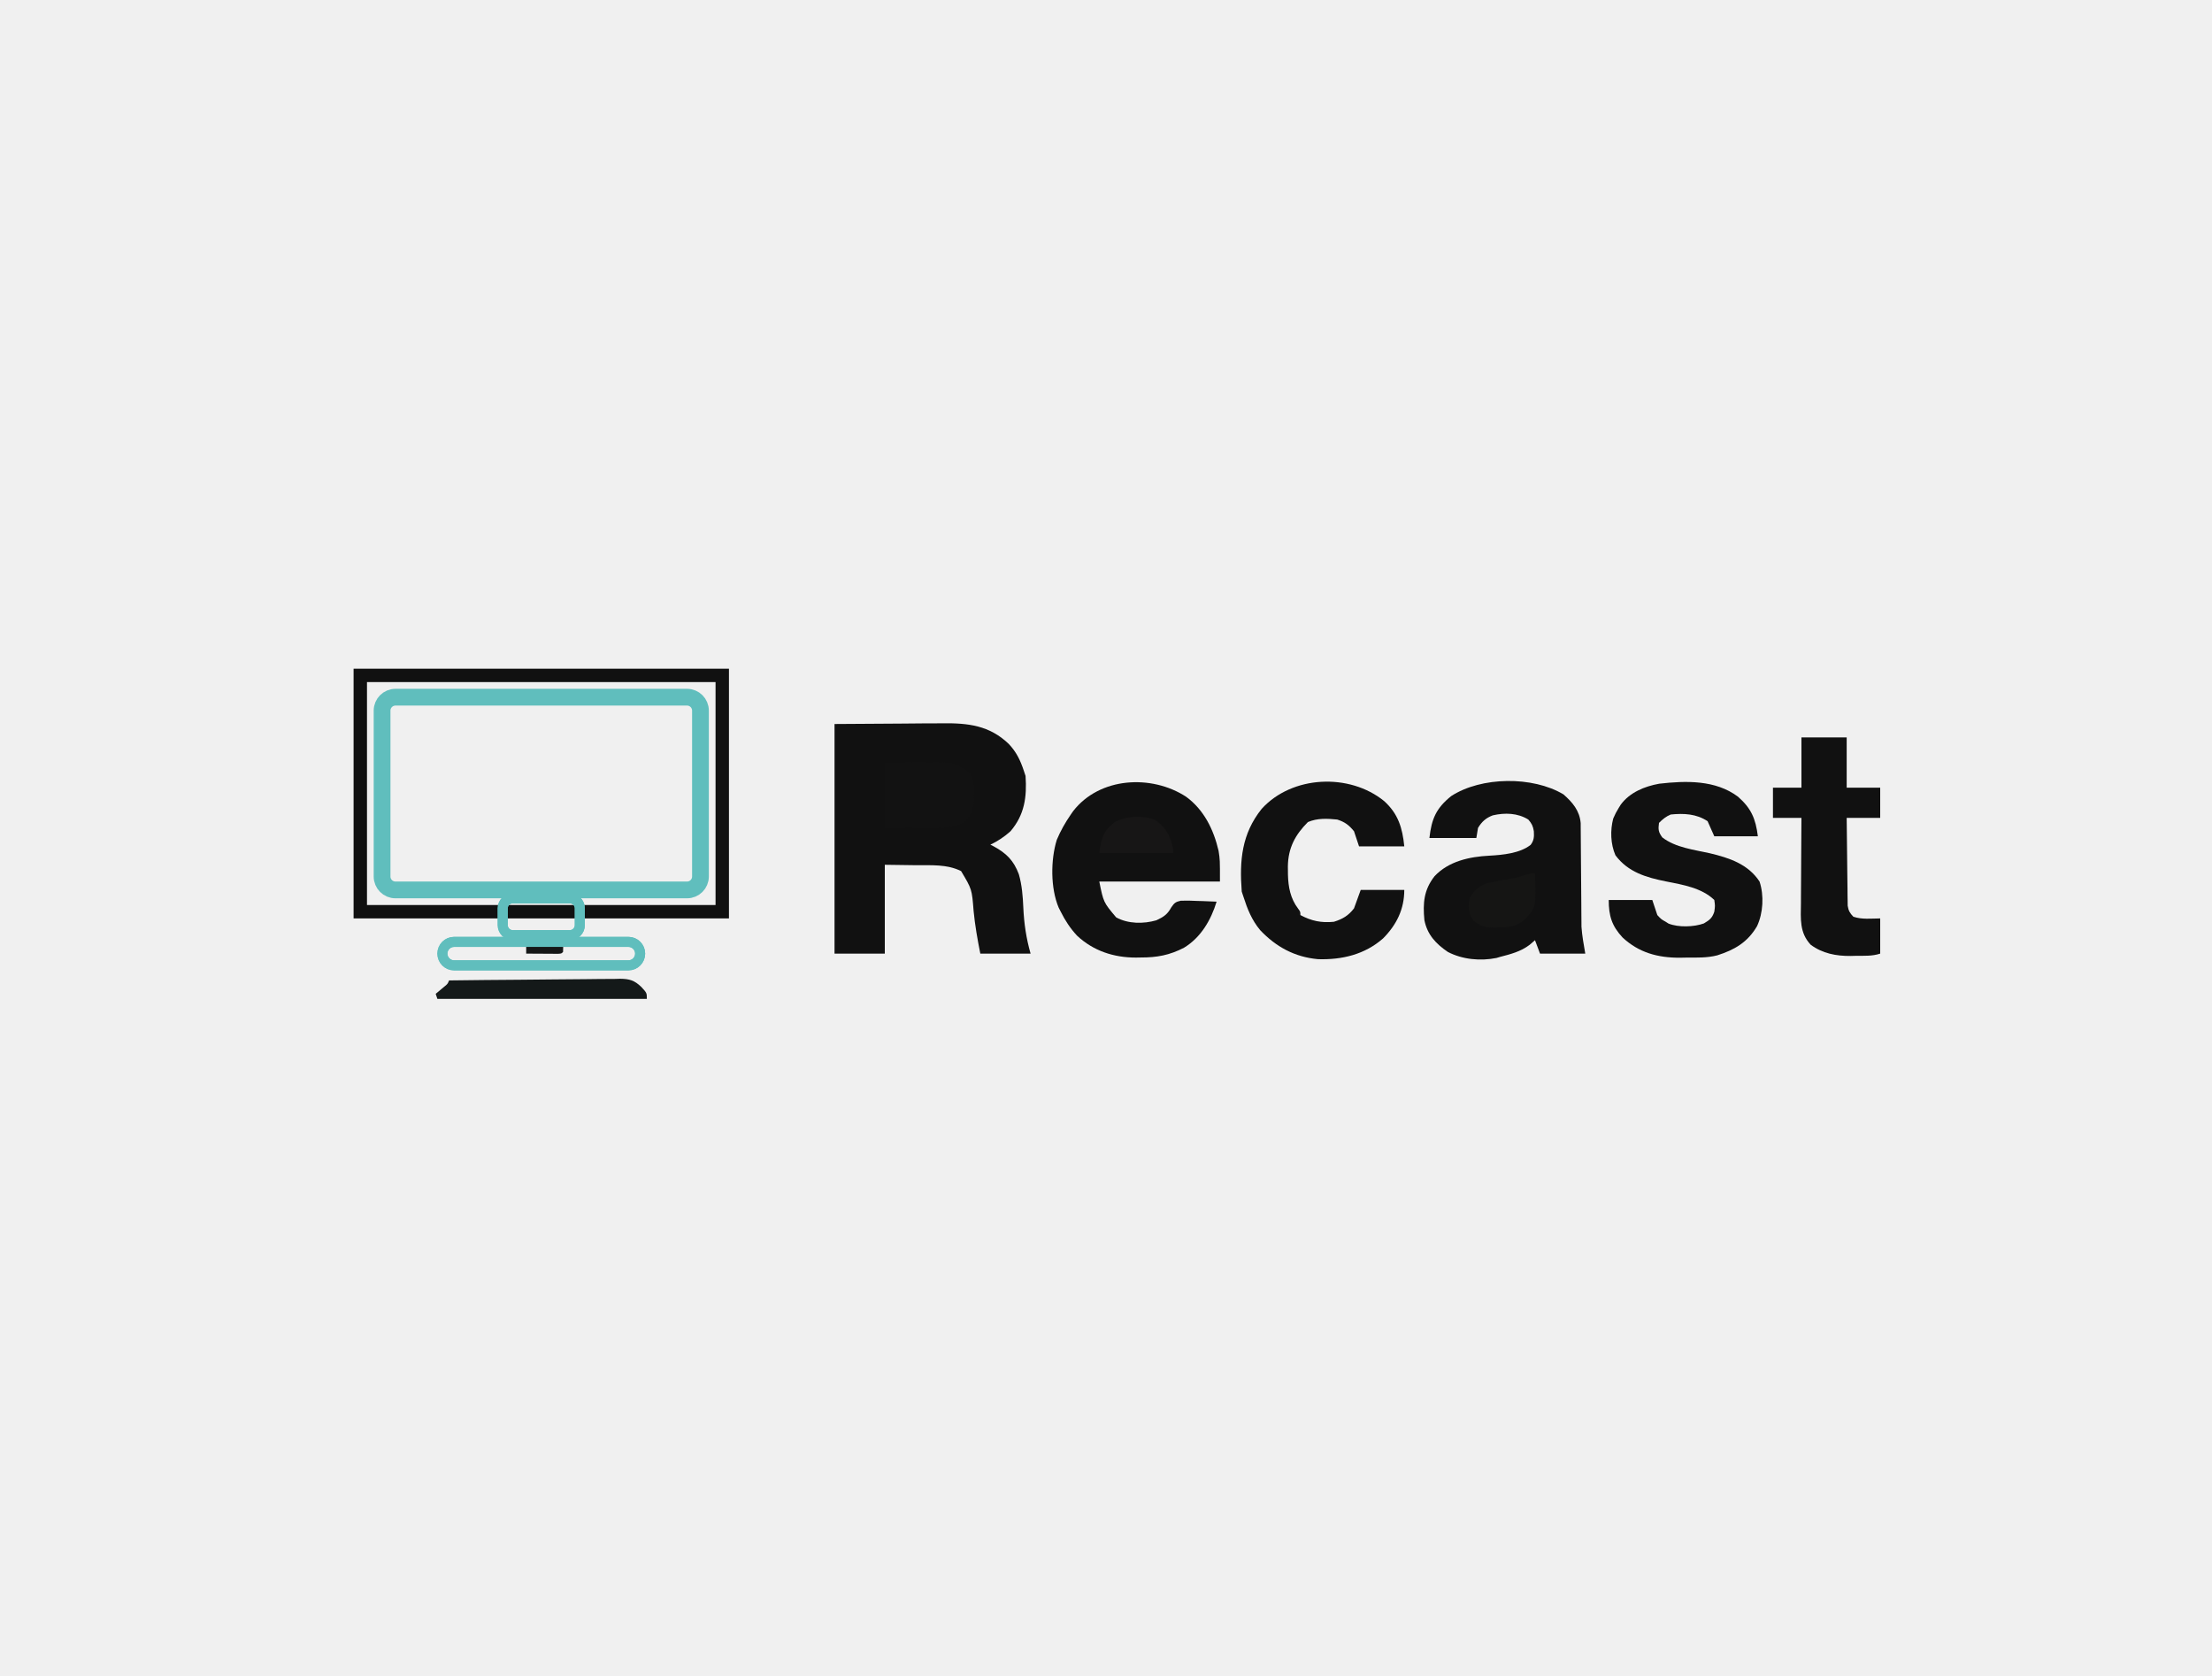
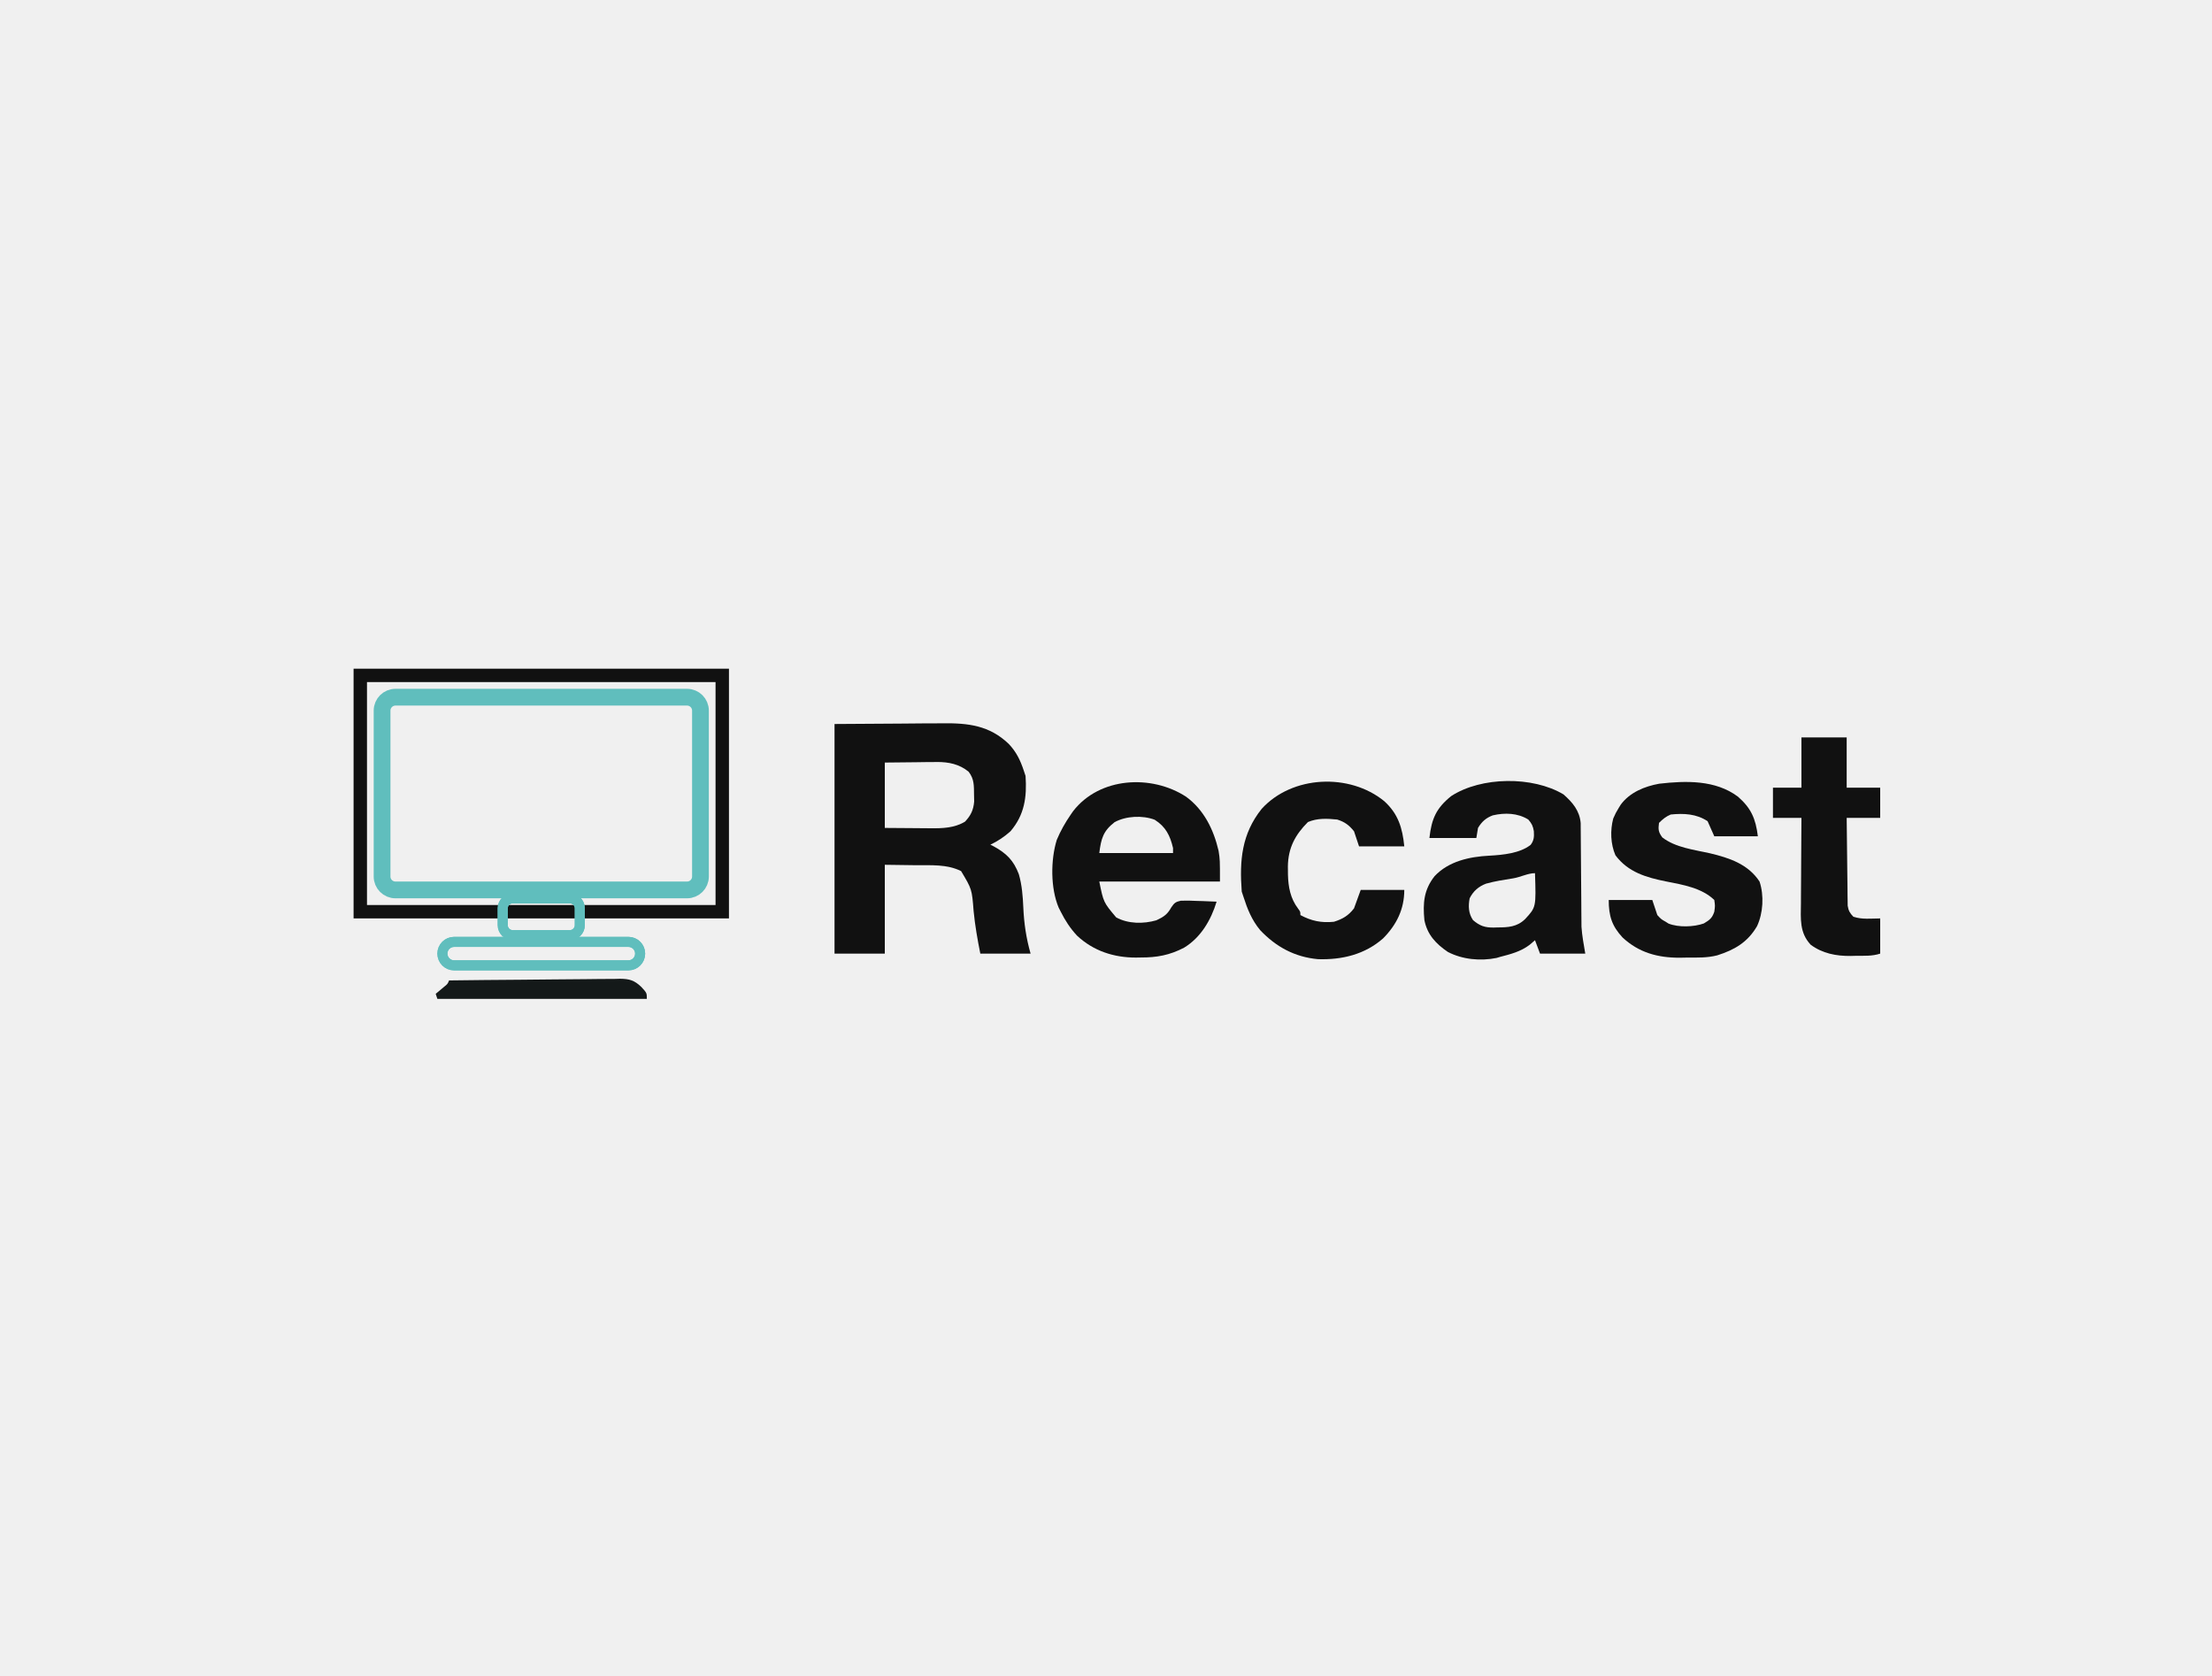
<svg xmlns="http://www.w3.org/2000/svg" version="1.1" width="1320" height="1000">
+   <defs>
+     <mask id="letter-cutouts" maskUnits="userSpaceOnUse">
+       <rect x="0" y="0" width="1320" height="1000" fill="white" />
+       <path d="M0 0 C9.127 -0.093 9.127 -0.093 18.438 -0.188 C20.339 -0.215 22.241 -0.242 24.201 -0.27 C25.737 -0.279 27.273 -0.287 28.809 -0.293 C29.583 -0.308 30.357 -0.324 31.155 -0.339 C38.196 -0.343 44.458 0.935 50 5.438 C53.428 9.829 53.184 13.882 53.25 19.375 C53.276 20.661 53.302 21.948 53.328 23.273 C52.884 28.32 51.337 31.584 47.875 35.25 C41.624 39.055 34.406 39.295 27.246 39.195 C26.547 39.193 25.849 39.191 25.129 39.189 C22.565 39.179 20.001 39.151 17.438 39.125 C8.806 39.063 8.806 39.063 0 39 C0 26.13 0 13.26 0 0 Z " fill="black" transform="translate(528,455)" />
+       <path d="M0 0 C0.665 20.296 0.665 20.296 -5.875 27.375 C-10.693 32.088 -16.041 32.364 -22.438 32.375 C-23.175 32.399 -23.913 32.424 -24.674 32.449 C-29.89 32.477 -32.915 31.512 -37 28 C-39.719 23.993 -39.875 19.674 -39 15 C-36.822 10.685 -33.693 7.951 -29.188 6.25 C-23.905 4.778 -18.441 3.938 -13.028 3.089 C-8.702 2.395 -4.245 0 0 0 Z " fill="black" transform="translate(916,521)" />
+       <path d="M0 0 C6.598 4.211 9.192 9.426 10.938 16.875 C10.938 17.865 10.938 18.855 10.938 19.875 C-3.583 19.875 -18.102 19.875 -33.062 19.875 C-31.982 11.233 -30.752 6.753 -23.938 1.438 C-17.132 -2.261 -7.323 -2.76 0 0 Z " fill="black" transform="translate(689.0625,489.125)" />
+       <path d="M0 0 C3.479 -0.029 6.958 -0.047 10.438 -0.062 C11.927 -0.075 11.927 -0.075 13.447 -0.088 C14.392 -0.091 15.336 -0.094 16.309 -0.098 C17.62 -0.106 17.62 -0.106 18.959 -0.114 C21 0 21 0 22 1 C22.125 4.5 22.125 4.5 22 8 C21 9 21 9 18.959 9.114 C18.084 9.108 17.21 9.103 16.309 9.098 C15.364 9.094 14.42 9.091 13.447 9.088 C12.454 9.08 11.461 9.071 10.438 9.062 C9.44 9.058 8.443 9.053 7.416 9.049 C4.944 9.037 2.472 9.021 0 9 C0 6.03 0 3.06 0 0 Z " fill="black" transform="translate(314,560)" />
+     </mask>
+   </defs>
  <path d="M0 0 C435.6 0 871.2 0 1320 0 C1320 330 1320 660 1320 1000 C884.4 1000 448.8 1000 0 1000 C0 670 0 340 0 0 Z " fill="none" transform="translate(0,0)" />
  <path d="M0 0 C71.28 0 142.56 0 216 0 C216 46.53 216 93.06 216 141 C144.72 141 73.44 141 0 141 C0 94.47 0 47.94 0 0 Z " fill="none" stroke="#111111" stroke-width="8" transform="translate(215,403)" />
  <rect x="228" y="416" width="190" height="115" rx="8" fill="none" stroke="#60BEBD" stroke-width="10" />
  <rect x="300" y="536" width="46" height="22" rx="6" fill="none" stroke="#60BEBD" stroke-width="6" />
  <rect x="264" y="562" width="118" height="14" rx="7" fill="none" stroke="#60BEBD" stroke-width="6" />
  <path d="M0 0 C0.832 -0.006 1.664 -0.013 2.521 -0.02 C3.435 -0.016 4.349 -0.013 5.29 -0.01 C6.261 -0.015 7.232 -0.019 8.233 -0.024 C11.501 -0.037 14.769 -0.035 18.037 -0.033 C20.374 -0.039 22.711 -0.046 25.048 -0.054 C31.408 -0.071 37.767 -0.076 44.127 -0.077 C49.43 -0.079 54.733 -0.086 60.037 -0.094 C71.831 -0.109 83.625 -0.115 95.419 -0.114 C96.481 -0.113 96.481 -0.113 97.564 -0.113 C98.273 -0.113 98.982 -0.113 99.712 -0.113 C111.199 -0.112 122.687 -0.131 134.174 -0.16 C145.966 -0.188 157.758 -0.202 169.55 -0.2 C176.171 -0.2 182.793 -0.206 189.414 -0.227 C195.641 -0.246 201.867 -0.246 208.094 -0.232 C210.381 -0.23 212.669 -0.234 214.957 -0.246 C218.075 -0.262 221.193 -0.253 224.311 -0.237 C225.221 -0.247 226.13 -0.258 227.067 -0.268 C231.223 -0.223 233.371 -0.092 236.966 2.163 C240.203 5.619 240.056 7.748 240.068 12.404 C240.074 13.716 240.08 15.029 240.086 16.381 C240.087 17.844 240.088 19.307 240.089 20.769 C240.094 22.304 240.099 23.838 240.104 25.372 C240.117 29.548 240.124 33.724 240.128 37.899 C240.131 40.509 240.135 43.119 240.14 45.728 C240.153 53.894 240.163 62.06 240.167 70.226 C240.171 79.649 240.189 89.072 240.218 98.495 C240.239 105.779 240.249 113.064 240.251 120.348 C240.252 124.697 240.258 129.047 240.276 133.397 C240.292 137.493 240.294 141.588 240.286 145.684 C240.285 147.184 240.289 148.683 240.299 150.183 C240.389 164.67 240.389 164.67 236.928 171.257 C233.004 173.873 229.693 173.523 225.142 173.484 C224.244 173.485 223.346 173.485 222.421 173.485 C219.451 173.484 216.48 173.468 213.51 173.453 C211.452 173.449 209.393 173.446 207.335 173.444 C201.915 173.436 196.494 173.417 191.074 173.395 C185.544 173.374 180.014 173.365 174.485 173.355 C163.632 173.333 152.78 173.299 141.928 173.257 C141.928 176.227 141.928 179.197 141.928 182.257 C143.303 182.218 143.303 182.218 144.707 182.178 C148.155 182.092 151.602 182.03 155.05 181.983 C156.534 181.958 158.018 181.924 159.502 181.88 C169.966 181.58 178.063 182.294 186.365 189.32 C187.139 190.279 187.139 190.279 187.928 191.257 C188.732 192.216 188.732 192.216 189.553 193.195 C194.215 200.188 193.584 208.197 192.928 216.257 C191.823 220.271 190.036 222.48 186.589 224.899 C181.088 226.94 175.803 226.691 169.981 226.677 C168.676 226.686 167.372 226.694 166.027 226.703 C162.459 226.725 158.891 226.728 155.323 226.726 C152.338 226.726 149.354 226.735 146.369 226.743 C139.325 226.762 132.281 226.765 125.236 226.758 C117.982 226.752 110.729 226.774 103.475 226.812 C97.235 226.842 90.996 226.854 84.756 226.85 C81.034 226.848 77.313 226.853 73.592 226.878 C69.439 226.904 65.287 226.89 61.133 226.873 C59.909 226.886 58.685 226.899 57.424 226.913 C50.418 226.844 45.22 226.135 39.928 221.257 C36.318 215.842 36.264 209.615 36.928 203.257 C39.156 195.122 44.228 188.83 51.069 184.074 C57.874 180.83 66.038 181.573 73.428 181.507 C75.029 181.479 76.631 181.449 78.233 181.417 C82.131 181.344 86.029 181.294 89.928 181.257 C89.928 178.947 89.928 176.637 89.928 174.257 C88.774 174.251 87.62 174.246 86.431 174.239 C75.557 174.182 64.683 174.11 53.81 174.022 C48.22 173.977 42.629 173.938 37.039 173.911 C31.644 173.885 26.25 173.844 20.855 173.794 C18.797 173.777 16.738 173.766 14.68 173.76 C11.797 173.75 8.915 173.722 6.033 173.69 C5.181 173.691 4.329 173.693 3.452 173.694 C-1.172 173.621 -4.381 173.351 -8.072 170.257 C-10.33 166.802 -10.326 163.843 -10.333 159.774 C-10.337 159.124 -10.34 158.475 -10.344 157.806 C-10.355 155.633 -10.351 153.46 -10.347 151.287 C-10.351 149.728 -10.356 148.169 -10.362 146.61 C-10.376 142.376 -10.376 138.143 -10.374 133.91 C-10.373 130.376 -10.378 126.842 -10.382 123.308 C-10.393 114.971 -10.394 106.635 -10.388 98.298 C-10.382 89.697 -10.394 81.096 -10.415 72.494 C-10.433 65.11 -10.439 57.726 -10.436 50.341 C-10.434 45.931 -10.437 41.52 -10.45 37.11 C-10.463 32.962 -10.461 28.815 -10.448 24.667 C-10.446 23.146 -10.448 21.624 -10.457 20.102 C-10.467 18.024 -10.459 15.946 -10.446 13.868 C-10.447 12.705 -10.447 11.542 -10.447 10.344 C-10.026 6.878 -9.16 5.033 -7.072 2.257 C-4.019 0.222 -3.43 0.007 0 0 Z M6.928 16.257 C6.928 62.787 6.928 109.317 6.928 157.257 C78.208 157.257 149.488 157.257 222.928 157.257 C222.928 110.727 222.928 64.197 222.928 16.257 C151.648 16.257 80.368 16.257 6.928 16.257 Z " fill="none" transform="translate(208.0721,386.7427)" />
-   <path d="M0 0 C13.097 -0.083 26.194 -0.165 39.688 -0.25 C43.798 -0.286 47.908 -0.323 52.143 -0.36 C57.226 -0.378 57.226 -0.378 59.618 -0.382 C61.262 -0.388 62.905 -0.402 64.549 -0.422 C79.799 -0.603 92.444 0.876 103.898 11.812 C108.527 16.656 110.912 21.681 113 28 C113.495 29.485 113.495 29.485 114 31 C114.851 43.587 113.379 54.196 105 64 C101.316 67.315 97.466 69.866 93 72 C93.652 72.329 94.305 72.657 94.977 72.996 C102.608 77.149 106.926 81.464 109.992 89.648 C111.888 96.238 112.357 102.752 112.66 109.558 C113.085 118.988 114.403 127.912 117 137 C107.1 137 97.2 137 87 137 C85.306 128.53 83.839 120.22 83 111.625 C81.981 98.552 81.981 98.552 75.524 87.761 C67.119 83.555 57.606 84.326 48.438 84.25 C42.353 84.168 36.269 84.085 30 84 C30 101.49 30 118.98 30 137 C20.1 137 10.2 137 0 137 C0 91.79 0 46.58 0 0 Z " fill="#111111" transform="translate(498,432)" />
-   <path d="M0 0 C5.442 4.775 9.639 9.726 10.265 17.14 C10.276 18.908 10.276 18.908 10.287 20.711 C10.294 21.366 10.301 22.02 10.308 22.694 C10.321 24.11 10.33 25.525 10.336 26.94 C10.344 29.192 10.364 31.442 10.388 33.693 C10.436 38.483 10.469 43.273 10.5 48.062 C10.536 53.594 10.578 59.125 10.636 64.656 C10.656 66.853 10.664 69.051 10.672 71.249 C10.685 72.627 10.699 74.005 10.713 75.383 C10.724 77.159 10.724 77.159 10.735 78.971 C11.089 84.356 12.113 89.677 13 95 C4.09 95 -4.82 95 -14 95 C-14.99 92.36 -15.98 89.72 -17 87 C-18.052 87.907 -19.104 88.815 -20.188 89.75 C-25.562 93.817 -31.553 95.337 -38 97 C-38.967 97.29 -38.967 97.29 -39.953 97.586 C-49.597 99.537 -60.27 98.53 -69 94 C-76.161 89.137 -81.306 83.641 -83 75 C-83.977 64.806 -83.316 56.92 -76.938 48.812 C-68.53 39.842 -56.049 37.164 -44.188 36.562 C-36.214 36.119 -26.034 35.174 -19.598 30.109 C-17.574 27.437 -17.491 25.264 -17.688 21.961 C-18.168 18.947 -18.971 17.291 -21 15 C-27.384 11.061 -34.936 10.834 -42.188 12.504 C-46.302 14.056 -48.749 16.277 -51 20 C-51.33 21.98 -51.66 23.96 -52 26 C-61.24 26 -70.48 26 -80 26 C-78.72 14.482 -75.906 8.18 -67 1 C-49.055 -10.661 -18.334 -10.995 0 0 Z " fill="#111111" transform="translate(933,474)" />
-   <path d="M0 0 C10.698 7.825 16.434 19.587 19.398 32.305 C20.211 37.617 20.211 37.617 20.211 50.617 C-3.549 50.617 -27.309 50.617 -51.789 50.617 C-49.284 63.015 -49.284 63.015 -41.727 71.992 C-34.665 75.899 -25.454 75.956 -17.754 73.746 C-13.369 71.729 -11.098 70.183 -8.785 65.961 C-7.031 63.383 -6.238 62.713 -3.144 62.051 C0.104 61.928 3.278 62.007 6.523 62.18 C7.646 62.211 8.768 62.243 9.924 62.275 C12.689 62.358 15.449 62.473 18.211 62.617 C14.896 73.558 8.826 83.992 -1.207 90.086 C-9.812 94.564 -17.417 95.961 -27.039 95.93 C-28.012 95.946 -28.986 95.962 -29.988 95.979 C-43.138 95.987 -55.405 91.992 -65.102 82.867 C-69.121 78.527 -72.154 73.904 -74.789 68.617 C-75.204 67.805 -75.619 66.993 -76.047 66.156 C-80.925 54.524 -80.872 37.739 -77.164 25.742 C-74.928 20.38 -72.091 15.391 -68.789 10.617 C-68.349 9.98 -67.91 9.344 -67.457 8.688 C-51.625 -11.844 -20.56 -13.374 0 0 Z " fill="#111111" transform="translate(707.7891,475.3828)" />
-   <path d="M0 0 C7.844 6.873 10.547 13.099 11.863 23.633 C3.283 23.633 -5.297 23.633 -14.137 23.633 C-15.457 20.663 -16.777 17.693 -18.137 14.633 C-24.792 10.196 -32.331 9.841 -40.137 10.633 C-42.992 11.811 -44.945 13.441 -47.137 15.633 C-47.668 19.528 -47.514 21.126 -45.137 24.32 C-37.245 30.404 -26.259 31.622 -16.754 33.764 C-5.103 36.537 6.003 40.22 12.863 50.633 C15.618 58.896 15.03 69.417 11.363 77.258 C5.732 86.885 -1.99 91.347 -12.358 94.663 C-18.48 96.234 -24.535 96.002 -30.824 96.008 C-32.123 96.032 -33.422 96.057 -34.76 96.082 C-47.848 96.121 -59.151 93.065 -68.883 84.008 C-75.31 77.084 -77.137 71.074 -77.137 61.633 C-68.557 61.633 -59.977 61.633 -51.137 61.633 C-50.147 64.603 -49.157 67.573 -48.137 70.633 C-45.836 73.125 -45.836 73.125 -43.137 74.633 C-42.584 74.986 -42.031 75.339 -41.461 75.703 C-35.505 78.085 -26.292 77.78 -20.344 75.617 C-16.92 73.547 -15.427 72.504 -14.137 68.633 C-13.637 65.175 -13.637 65.175 -14.137 61.633 C-21.653 54.377 -32.958 52.539 -42.887 50.57 C-54.678 48.216 -65.603 45.069 -73.137 34.945 C-76.051 28.207 -76.308 20.098 -74.453 13.027 C-73.508 10.748 -72.444 8.725 -71.137 6.633 C-70.747 6.008 -70.358 5.382 -69.957 4.738 C-64.561 -2.589 -55.742 -6.164 -47.012 -7.742 C-31.098 -9.57 -13.456 -10.085 0 0 Z " fill="#111111" transform="translate(1037.137,475.3672)" />
-   <path d="M0 0 C8.353 7.568 10.895 15.954 12 27 C3.09 27 -5.82 27 -15 27 C-15.99 24.03 -16.98 21.06 -18 18 C-21.004 14.284 -23.495 12.455 -28 11 C-34.035 10.393 -39.871 10.088 -45.5 12.5 C-53.175 20.175 -57.308 27.979 -57.468 38.99 C-57.453 40.171 -57.453 40.171 -57.438 41.375 C-57.432 42.201 -57.427 43.028 -57.421 43.879 C-57.237 51.317 -55.944 58.114 -51.363 64.16 C-50 66 -50 66 -50 68 C-43.405 71.551 -37.439 72.756 -30 72 C-24.762 70.369 -21.357 68.355 -18 64 C-16.68 60.37 -15.36 56.74 -14 53 C-5.42 53 3.16 53 12 53 C12 64.464 7.44 73.735 -0.602 81.883 C-11.535 91.534 -25.147 94.769 -39.496 94.32 C-53.337 93.055 -64.501 87.025 -74 77 C-79.001 70.968 -81.632 64.408 -84 57 C-84.33 56.01 -84.66 55.02 -85 54 C-86.405 35.45 -85.039 19.564 -73.105 4.629 C-54.945 -15.351 -20.744 -16.881 0 0 Z " fill="#111111" transform="translate(826,478)" />
-   <path d="M0 0 C8.91 0 17.82 0 27 0 C27 9.9 27 19.8 27 30 C33.6 30 40.2 30 47 30 C47 35.94 47 41.88 47 48 C40.4 48 33.8 48 27 48 C27.069 55.76 27.157 63.519 27.262 71.279 C27.296 73.919 27.324 76.559 27.346 79.2 C27.38 82.993 27.432 86.785 27.488 90.578 C27.495 91.761 27.501 92.943 27.508 94.161 C27.537 95.812 27.537 95.812 27.568 97.497 C27.584 98.949 27.584 98.949 27.601 100.431 C28.07 103.448 28.891 104.817 31 107 C36.164 108.721 41.593 108.054 47 108 C47 114.93 47 121.86 47 129 C42.259 130.58 37.466 130.268 32.5 130.312 C31.461 130.342 30.422 130.371 29.352 130.4 C20.756 130.47 12.539 128.937 5.5 123.688 C-1.257 116.424 -0.398 108.21 -0.293 98.879 C-0.287 97.409 -0.283 95.939 -0.28 94.47 C-0.269 90.621 -0.239 86.773 -0.206 82.924 C-0.175 78.989 -0.162 75.054 -0.146 71.119 C-0.114 63.413 -0.062 55.706 0 48 C-5.61 48 -11.22 48 -17 48 C-17 42.06 -17 36.12 -17 30 C-11.39 30 -5.78 30 0 30 C0 20.1 0 10.2 0 0 Z " fill="#111111" transform="translate(1075,440)" />
-   <path d="M0 0 C9.127 -0.093 9.127 -0.093 18.438 -0.188 C20.339 -0.215 22.241 -0.242 24.201 -0.27 C25.737 -0.279 27.273 -0.287 28.809 -0.293 C29.583 -0.308 30.357 -0.324 31.155 -0.339 C38.196 -0.343 44.458 0.935 50 5.438 C53.428 9.829 53.184 13.882 53.25 19.375 C53.276 20.661 53.302 21.948 53.328 23.273 C52.884 28.32 51.337 31.584 47.875 35.25 C41.624 39.055 34.406 39.295 27.246 39.195 C26.547 39.193 25.849 39.191 25.129 39.189 C22.565 39.179 20.001 39.151 17.438 39.125 C8.806 39.063 8.806 39.063 0 39 C0 26.13 0 13.26 0 0 Z " fill="#121212" transform="translate(528,455)" />
+   <g mask="url(#letter-cutouts)">
+     <path d="M0 0 C13.097 -0.083 26.194 -0.165 39.688 -0.25 C43.798 -0.286 47.908 -0.323 52.143 -0.36 C57.226 -0.378 57.226 -0.378 59.618 -0.382 C61.262 -0.388 62.905 -0.402 64.549 -0.422 C79.799 -0.603 92.444 0.876 103.898 11.812 C108.527 16.656 110.912 21.681 113 28 C113.495 29.485 113.495 29.485 114 31 C114.851 43.587 113.379 54.196 105 64 C101.316 67.315 97.466 69.866 93 72 C93.652 72.329 94.305 72.657 94.977 72.996 C102.608 77.149 106.926 81.464 109.992 89.648 C111.888 96.238 112.357 102.752 112.66 109.558 C113.085 118.988 114.403 127.912 117 137 C107.1 137 97.2 137 87 137 C85.306 128.53 83.839 120.22 83 111.625 C81.981 98.552 81.981 98.552 75.524 87.761 C67.119 83.555 57.606 84.326 48.438 84.25 C42.353 84.168 36.269 84.085 30 84 C30 101.49 30 118.98 30 137 C20.1 137 10.2 137 0 137 C0 91.79 0 46.58 0 0 Z " fill="#111111" transform="translate(498,432)" />
+     <path d="M0 0 C5.442 4.775 9.639 9.726 10.265 17.14 C10.276 18.908 10.276 18.908 10.287 20.711 C10.294 21.366 10.301 22.02 10.308 22.694 C10.321 24.11 10.33 25.525 10.336 26.94 C10.344 29.192 10.364 31.442 10.388 33.693 C10.436 38.483 10.469 43.273 10.5 48.062 C10.536 53.594 10.578 59.125 10.636 64.656 C10.656 66.853 10.664 69.051 10.672 71.249 C10.685 72.627 10.699 74.005 10.713 75.383 C10.724 77.159 10.724 77.159 10.735 78.971 C11.089 84.356 12.113 89.677 13 95 C4.09 95 -4.82 95 -14 95 C-14.99 92.36 -15.98 89.72 -17 87 C-18.052 87.907 -19.104 88.815 -20.188 89.75 C-25.562 93.817 -31.553 95.337 -38 97 C-38.967 97.29 -38.967 97.29 -39.953 97.586 C-49.597 99.537 -60.27 98.53 -69 94 C-76.161 89.137 -81.306 83.641 -83 75 C-83.977 64.806 -83.316 56.92 -76.938 48.812 C-68.53 39.842 -56.049 37.164 -44.188 36.562 C-36.214 36.119 -26.034 35.174 -19.598 30.109 C-17.574 27.437 -17.491 25.264 -17.688 21.961 C-18.168 18.947 -18.971 17.291 -21 15 C-27.384 11.061 -34.936 10.834 -42.188 12.504 C-46.302 14.056 -48.749 16.277 -51 20 C-51.33 21.98 -51.66 23.96 -52 26 C-61.24 26 -70.48 26 -80 26 C-78.72 14.482 -75.906 8.18 -67 1 C-49.055 -10.661 -18.334 -10.995 0 0 Z " fill="#111111" transform="translate(933,474)" />
+     <path d="M0 0 C10.698 7.825 16.434 19.587 19.398 32.305 C20.211 37.617 20.211 37.617 20.211 50.617 C-3.549 50.617 -27.309 50.617 -51.789 50.617 C-49.284 63.015 -49.284 63.015 -41.727 71.992 C-34.665 75.899 -25.454 75.956 -17.754 73.746 C-13.369 71.729 -11.098 70.183 -8.785 65.961 C-7.031 63.383 -6.238 62.713 -3.144 62.051 C0.104 61.928 3.278 62.007 6.523 62.18 C7.646 62.211 8.768 62.243 9.924 62.275 C12.689 62.358 15.449 62.473 18.211 62.617 C14.896 73.558 8.826 83.992 -1.207 90.086 C-9.812 94.564 -17.417 95.961 -27.039 95.93 C-28.012 95.946 -28.986 95.962 -29.988 95.979 C-43.138 95.987 -55.405 91.992 -65.102 82.867 C-69.121 78.527 -72.154 73.904 -74.789 68.617 C-75.204 67.805 -75.619 66.993 -76.047 66.156 C-80.925 54.524 -80.872 37.739 -77.164 25.742 C-74.928 20.38 -72.091 15.391 -68.789 10.617 C-68.349 9.98 -67.91 9.344 -67.457 8.688 C-51.625 -11.844 -20.56 -13.374 0 0 Z " fill="#111111" transform="translate(707.7891,475.3828)" />
+     <path d="M0 0 C7.844 6.873 10.547 13.099 11.863 23.633 C3.283 23.633 -5.297 23.633 -14.137 23.633 C-15.457 20.663 -16.777 17.693 -18.137 14.633 C-24.792 10.196 -32.331 9.841 -40.137 10.633 C-42.992 11.811 -44.945 13.441 -47.137 15.633 C-47.668 19.528 -47.514 21.126 -45.137 24.32 C-37.245 30.404 -26.259 31.622 -16.754 33.764 C-5.103 36.537 6.003 40.22 12.863 50.633 C15.618 58.896 15.03 69.417 11.363 77.258 C5.732 86.885 -1.99 91.347 -12.358 94.663 C-18.48 96.234 -24.535 96.002 -30.824 96.008 C-32.123 96.032 -33.422 96.057 -34.76 96.082 C-47.848 96.121 -59.151 93.065 -68.883 84.008 C-75.31 77.084 -77.137 71.074 -77.137 61.633 C-68.557 61.633 -59.977 61.633 -51.137 61.633 C-50.147 64.603 -49.157 67.573 -48.137 70.633 C-45.836 73.125 -45.836 73.125 -43.137 74.633 C-42.584 74.986 -42.031 75.339 -41.461 75.703 C-35.505 78.085 -26.292 77.78 -20.344 75.617 C-16.92 73.547 -15.427 72.504 -14.137 68.633 C-13.637 65.175 -13.637 65.175 -14.137 61.633 C-21.653 54.377 -32.958 52.539 -42.887 50.57 C-54.678 48.216 -65.603 45.069 -73.137 34.945 C-76.051 28.207 -76.308 20.098 -74.453 13.027 C-73.508 10.748 -72.444 8.725 -71.137 6.633 C-70.747 6.008 -70.358 5.382 -69.957 4.738 C-64.561 -2.589 -55.742 -6.164 -47.012 -7.742 C-31.098 -9.57 -13.456 -10.085 0 0 Z " fill="#111111" transform="translate(1037.137,475.3672)" />
+     <path d="M0 0 C8.353 7.568 10.895 15.954 12 27 C3.09 27 -5.82 27 -15 27 C-15.99 24.03 -16.98 21.06 -18 18 C-21.004 14.284 -23.495 12.455 -28 11 C-34.035 10.393 -39.871 10.088 -45.5 12.5 C-53.175 20.175 -57.308 27.979 -57.468 38.99 C-57.453 40.171 -57.453 40.171 -57.438 41.375 C-57.432 42.201 -57.427 43.028 -57.421 43.879 C-57.237 51.317 -55.944 58.114 -51.363 64.16 C-50 66 -50 66 -50 68 C-43.405 71.551 -37.439 72.756 -30 72 C-24.762 70.369 -21.357 68.355 -18 64 C-16.68 60.37 -15.36 56.74 -14 53 C-5.42 53 3.16 53 12 53 C12 64.464 7.44 73.735 -0.602 81.883 C-11.535 91.534 -25.147 94.769 -39.496 94.32 C-53.337 93.055 -64.501 87.025 -74 77 C-79.001 70.968 -81.632 64.408 -84 57 C-84.33 56.01 -84.66 55.02 -85 54 C-86.405 35.45 -85.039 19.564 -73.105 4.629 C-54.945 -15.351 -20.744 -16.881 0 0 Z " fill="#111111" transform="translate(826,478)" />
+     <path d="M0 0 C8.91 0 17.82 0 27 0 C27 9.9 27 19.8 27 30 C33.6 30 40.2 30 47 30 C47 35.94 47 41.88 47 48 C40.4 48 33.8 48 27 48 C27.069 55.76 27.157 63.519 27.262 71.279 C27.296 73.919 27.324 76.559 27.346 79.2 C27.38 82.993 27.432 86.785 27.488 90.578 C27.495 91.761 27.501 92.943 27.508 94.161 C27.537 95.812 27.537 95.812 27.568 97.497 C27.584 98.949 27.584 98.949 27.601 100.431 C28.07 103.448 28.891 104.817 31 107 C36.164 108.721 41.593 108.054 47 108 C47 114.93 47 121.86 47 129 C42.259 130.58 37.466 130.268 32.5 130.312 C31.461 130.342 30.422 130.371 29.352 130.4 C20.756 130.47 12.539 128.937 5.5 123.688 C-1.257 116.424 -0.398 108.21 -0.293 98.879 C-0.287 97.409 -0.283 95.939 -0.28 94.47 C-0.269 90.621 -0.239 86.773 -0.206 82.924 C-0.175 78.989 -0.162 75.054 -0.146 71.119 C-0.114 63.413 -0.062 55.706 0 48 C-5.61 48 -11.22 48 -17 48 C-17 42.06 -17 36.12 -17 30 C-11.39 30 -5.78 30 0 30 C0 20.1 0 10.2 0 0 Z " fill="#111111" transform="translate(1075,440)" />
+   </g>
+   <path d="M0 0 C9.127 -0.093 9.127 -0.093 18.438 -0.188 C20.339 -0.215 22.241 -0.242 24.201 -0.27 C25.737 -0.279 27.273 -0.287 28.809 -0.293 C29.583 -0.308 30.357 -0.324 31.155 -0.339 C38.196 -0.343 44.458 0.935 50 5.438 C53.428 9.829 53.184 13.882 53.25 19.375 C53.276 20.661 53.302 21.948 53.328 23.273 C52.884 28.32 51.337 31.584 47.875 35.25 C41.624 39.055 34.406 39.295 27.246 39.195 C26.547 39.193 25.849 39.191 25.129 39.189 C22.565 39.179 20.001 39.151 17.438 39.125 C8.806 39.063 8.806 39.063 0 39 C0 26.13 0 13.26 0 0 Z " fill="none" transform="translate(528,455)" />
  <path d="M0 0 C14.204 -0.187 28.407 -0.328 42.612 -0.414 C49.208 -0.456 55.804 -0.513 62.399 -0.604 C68.767 -0.691 75.133 -0.738 81.501 -0.759 C83.928 -0.774 86.356 -0.803 88.783 -0.846 C92.187 -0.904 95.589 -0.912 98.994 -0.908 C100.494 -0.951 100.494 -0.951 102.024 -0.995 C107.643 -0.929 110.566 -0.073 114.688 3.869 C118 7.471 118 7.471 118 11 C76.75 11 35.5 11 -7 11 C-7.33 10.01 -7.66 9.02 -8 8 C-7.506 7.59 -7.013 7.18 -6.504 6.758 C-5.863 6.219 -5.223 5.68 -4.562 5.125 C-3.924 4.591 -3.286 4.058 -2.629 3.508 C-0.892 2.078 -0.892 2.078 0 0 Z " fill="#141919" transform="translate(268,585)" />
-   <path d="M0 0 C0.665 20.296 0.665 20.296 -5.875 27.375 C-10.693 32.088 -16.041 32.364 -22.438 32.375 C-23.175 32.399 -23.913 32.424 -24.674 32.449 C-29.89 32.477 -32.915 31.512 -37 28 C-39.719 23.993 -39.875 19.674 -39 15 C-36.822 10.685 -33.693 7.951 -29.188 6.25 C-23.905 4.778 -18.441 3.938 -13.028 3.089 C-8.702 2.395 -4.245 0 0 0 Z " fill="#151514" transform="translate(916,521)" />
-   <path d="M0 0 C6.598 4.211 9.192 9.426 10.938 16.875 C10.938 17.865 10.938 18.855 10.938 19.875 C-3.583 19.875 -18.102 19.875 -33.062 19.875 C-31.982 11.233 -30.752 6.753 -23.938 1.438 C-17.132 -2.261 -7.323 -2.76 0 0 Z " fill="#171616" transform="translate(689.0625,489.125)" />
-   <path d="M0 0 C3.479 -0.029 6.958 -0.047 10.438 -0.062 C11.927 -0.075 11.927 -0.075 13.447 -0.088 C14.392 -0.091 15.336 -0.094 16.309 -0.098 C17.62 -0.106 17.62 -0.106 18.959 -0.114 C21 0 21 0 22 1 C22.125 4.5 22.125 4.5 22 8 C21 9 21 9 18.959 9.114 C18.084 9.108 17.21 9.103 16.309 9.098 C15.364 9.094 14.42 9.091 13.447 9.088 C12.454 9.08 11.461 9.071 10.438 9.062 C9.44 9.058 8.443 9.053 7.416 9.049 C4.944 9.037 2.472 9.021 0 9 C0 6.03 0 3.06 0 0 Z " fill="#141717" transform="translate(314,560)" />
+   <path d="M0 0 C0.665 20.296 0.665 20.296 -5.875 27.375 C-10.693 32.088 -16.041 32.364 -22.438 32.375 C-23.175 32.399 -23.913 32.424 -24.674 32.449 C-29.89 32.477 -32.915 31.512 -37 28 C-39.719 23.993 -39.875 19.674 -39 15 C-36.822 10.685 -33.693 7.951 -29.188 6.25 C-23.905 4.778 -18.441 3.938 -13.028 3.089 C-8.702 2.395 -4.245 0 0 0 Z " fill="none" transform="translate(916,521)" />
+   <path d="M0 0 C6.598 4.211 9.192 9.426 10.938 16.875 C10.938 17.865 10.938 18.855 10.938 19.875 C-3.583 19.875 -18.102 19.875 -33.062 19.875 C-31.982 11.233 -30.752 6.753 -23.938 1.438 C-17.132 -2.261 -7.323 -2.76 0 0 Z " fill="none" transform="translate(689.0625,489.125)" />
+   <path d="M0 0 C3.479 -0.029 6.958 -0.047 10.438 -0.062 C11.927 -0.075 11.927 -0.075 13.447 -0.088 C14.392 -0.091 15.336 -0.094 16.309 -0.098 C17.62 -0.106 17.62 -0.106 18.959 -0.114 C21 0 21 0 22 1 C22.125 4.5 22.125 4.5 22 8 C21 9 21 9 18.959 9.114 C18.084 9.108 17.21 9.103 16.309 9.098 C15.364 9.094 14.42 9.091 13.447 9.088 C12.454 9.08 11.461 9.071 10.438 9.062 C9.44 9.058 8.443 9.053 7.416 9.049 C4.944 9.037 2.472 9.021 0 9 C0 6.03 0 3.06 0 0 Z " fill="none" transform="translate(314,560)" />
  <rect x="300" y="536" width="46" height="22" rx="6" fill="none" stroke="#60BEBD" stroke-width="6" />
  <rect x="264" y="562" width="118" height="14" rx="7" fill="none" stroke="#60BEBD" stroke-width="6" />
</svg>
